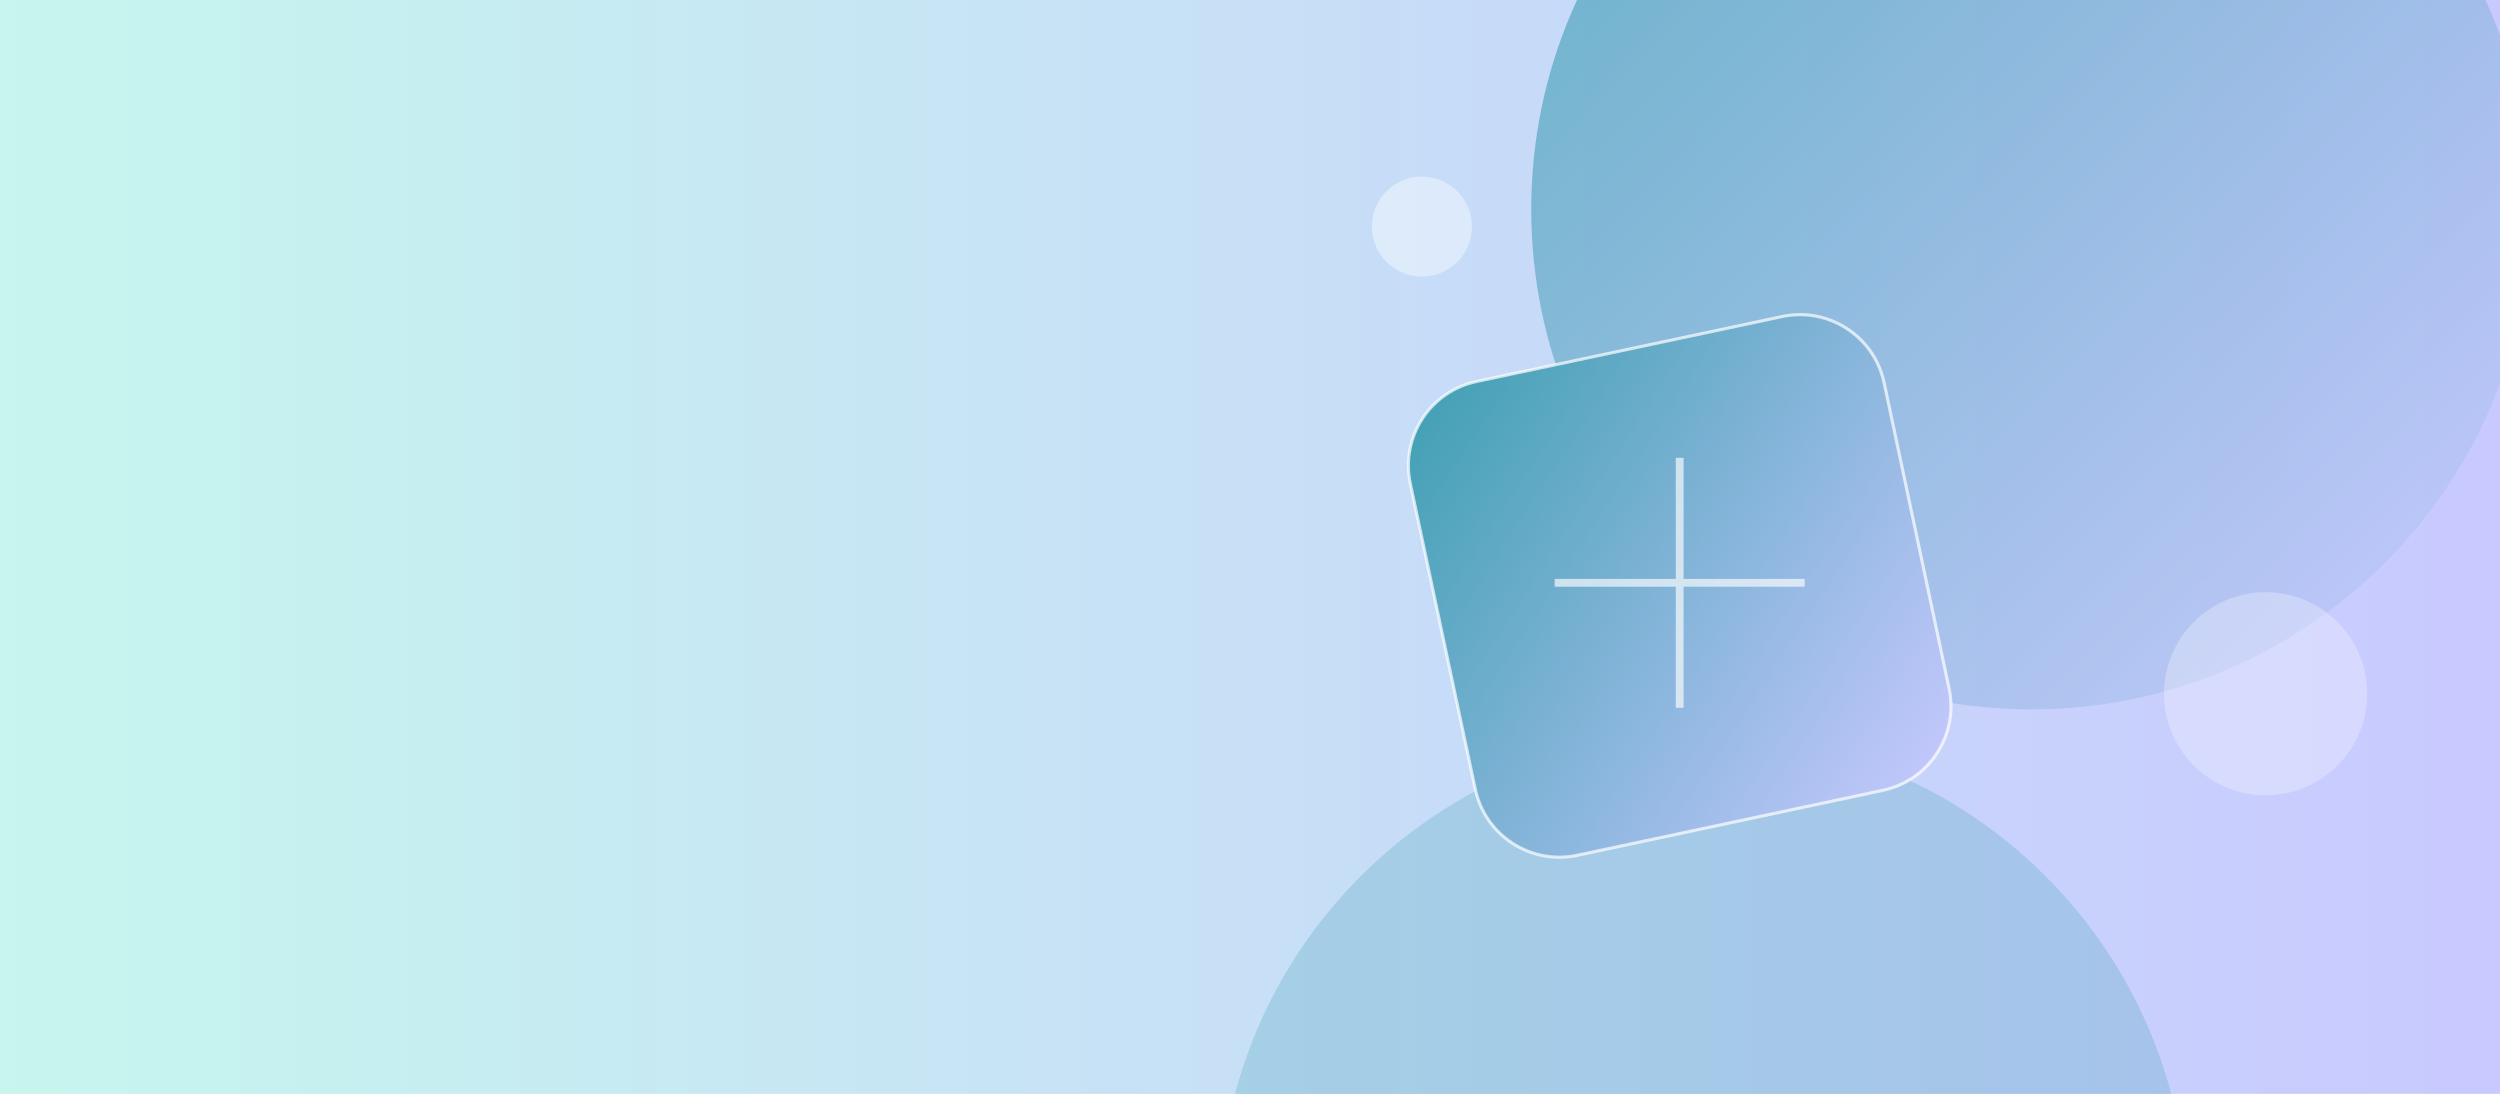
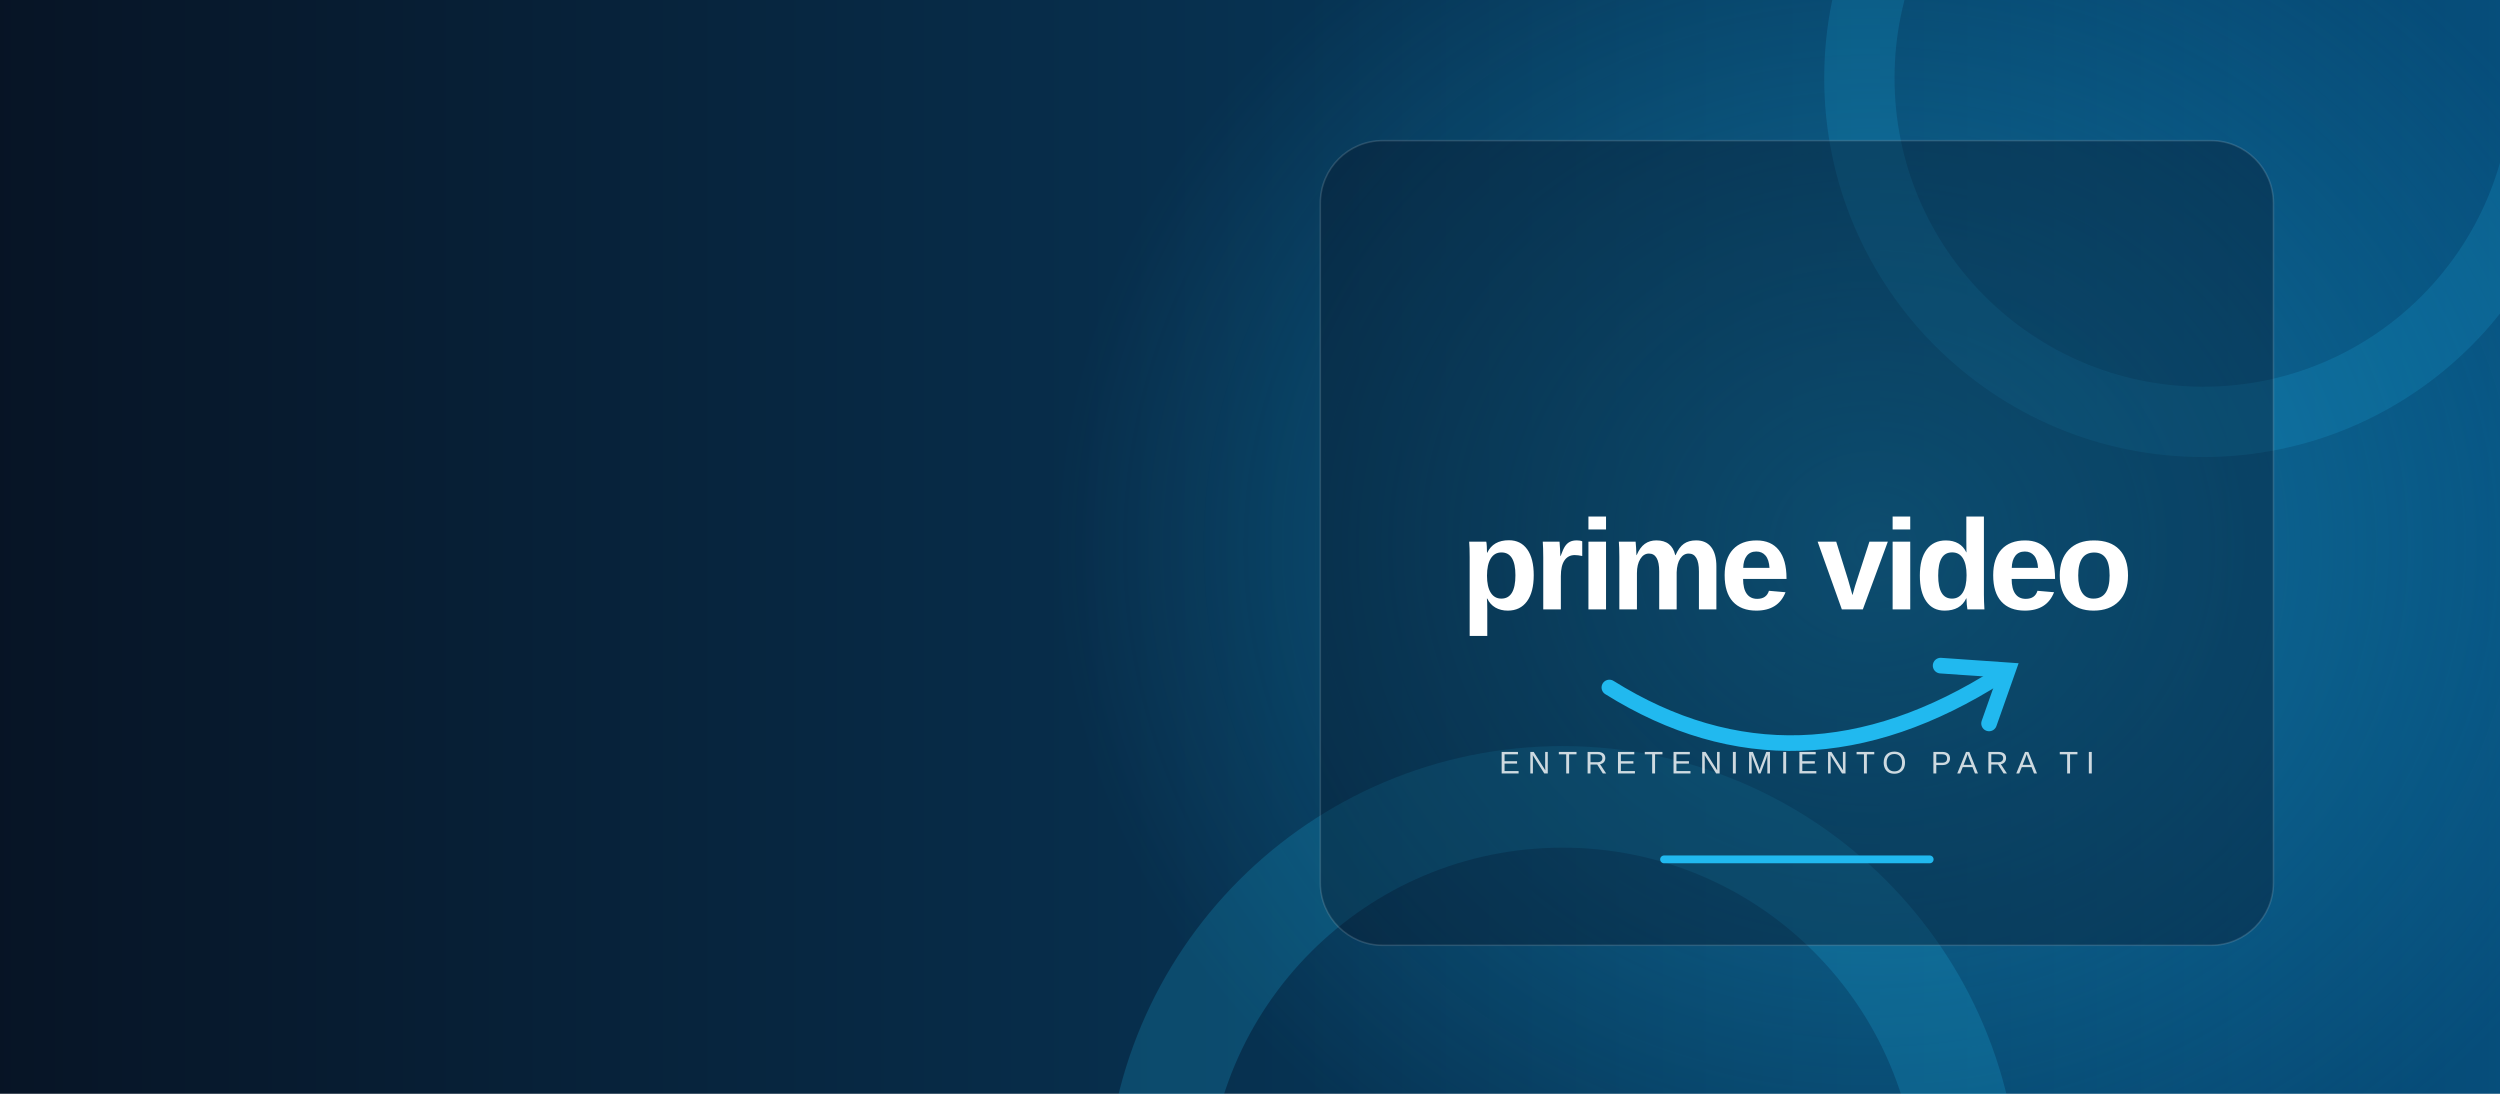
- <svg xmlns="http://www.w3.org/2000/svg" width="1600" height="700" viewBox="0 0 1600 700">
+ <svg xmlns="http://www.w3.org/2000/svg" width="1600" height="700" viewBox="0 0 1600 700" role="img" aria-label="Prime Video">
  <defs>
-     <linearGradient id="bg">
-       <stop stop-color="#c6f6ee" />
-       <stop offset="1" stop-color="#c8c9ff" />
+     <linearGradient id="bg" x1="0" x2="1">
+       <stop stop-color="#071425" />
+       <stop offset="1" stop-color="#064e7b" />
    </linearGradient>
-     <linearGradient id="orb" x2="1" y2="1">
-       <stop stop-color="#3e9fb2" />
-       <stop offset="1" stop-color="#c8c9ff" />
-     </linearGradient>
+     <radialGradient id="glow">
+       <stop stop-color="#21b9ef" stop-opacity=".4" />
+       <stop offset="1" stop-color="#21b9ef" stop-opacity="0" />
+     </radialGradient>
  </defs>
  <rect width="1600" height="700" fill="url(#bg)" />
-   <circle cx="1300" cy="134" r="320" fill="url(#orb)" opacity=".72" />
-   <circle cx="1090" cy="780" r="310" fill="#3e9fb2" opacity=".25" />
-   <rect x="920" y="220" width="310" height="310" rx="55" transform="rotate(-12 1075 375)" fill="url(#orb)" stroke="white" stroke-opacity=".7" stroke-width="2" />
-   <path d="M995 373h160m-80-80v160" stroke="white" stroke-width="5" opacity=".65" />
-   <circle cx="910" cy="145" r="32" fill="white" opacity=".4" />
-   <circle cx="1450" cy="444" r="65" fill="white" opacity=".28" />
+   <ellipse cx="1200" cy="350" rx="530" ry="480" fill="url(#glow)" />
+   <circle cx="1410" cy="50" r="220" fill="none" stroke="#21b9ef" stroke-opacity=".17" stroke-width="45" />
+   <circle cx="1000" cy="770" r="260" fill="none" stroke="#21b9ef" stroke-opacity=".2" stroke-width="65" />
+   <rect x="845" y="90" width="610" height="515" rx="40" fill="#071425" fill-opacity=".38" stroke="white" stroke-opacity=".14" />
+   <path d="M1030 440q120 75 250-8" fill="none" stroke="#21b9ef" stroke-width="10" stroke-linecap="round" />
+   <path d="M1242 426l43 3-12 34" fill="none" stroke="#21b9ef" stroke-width="10" stroke-linecap="round" />
+   <text x="1150" y="390" text-anchor="middle" font-family="Arial,Helvetica,sans-serif" font-weight="800" font-size="82" letter-spacing="-3" fill="white">prime video</text>
+   <text x="1150" y="495" text-anchor="middle" font-family="Arial,Helvetica,sans-serif" font-size="20" letter-spacing="5" fill="white" opacity=".8">ENTRETENIMIENTO PARA TI</text>
+   <path d="M1065 550h170" stroke="#21b9ef" stroke-width="5" stroke-linecap="round" />
</svg>
